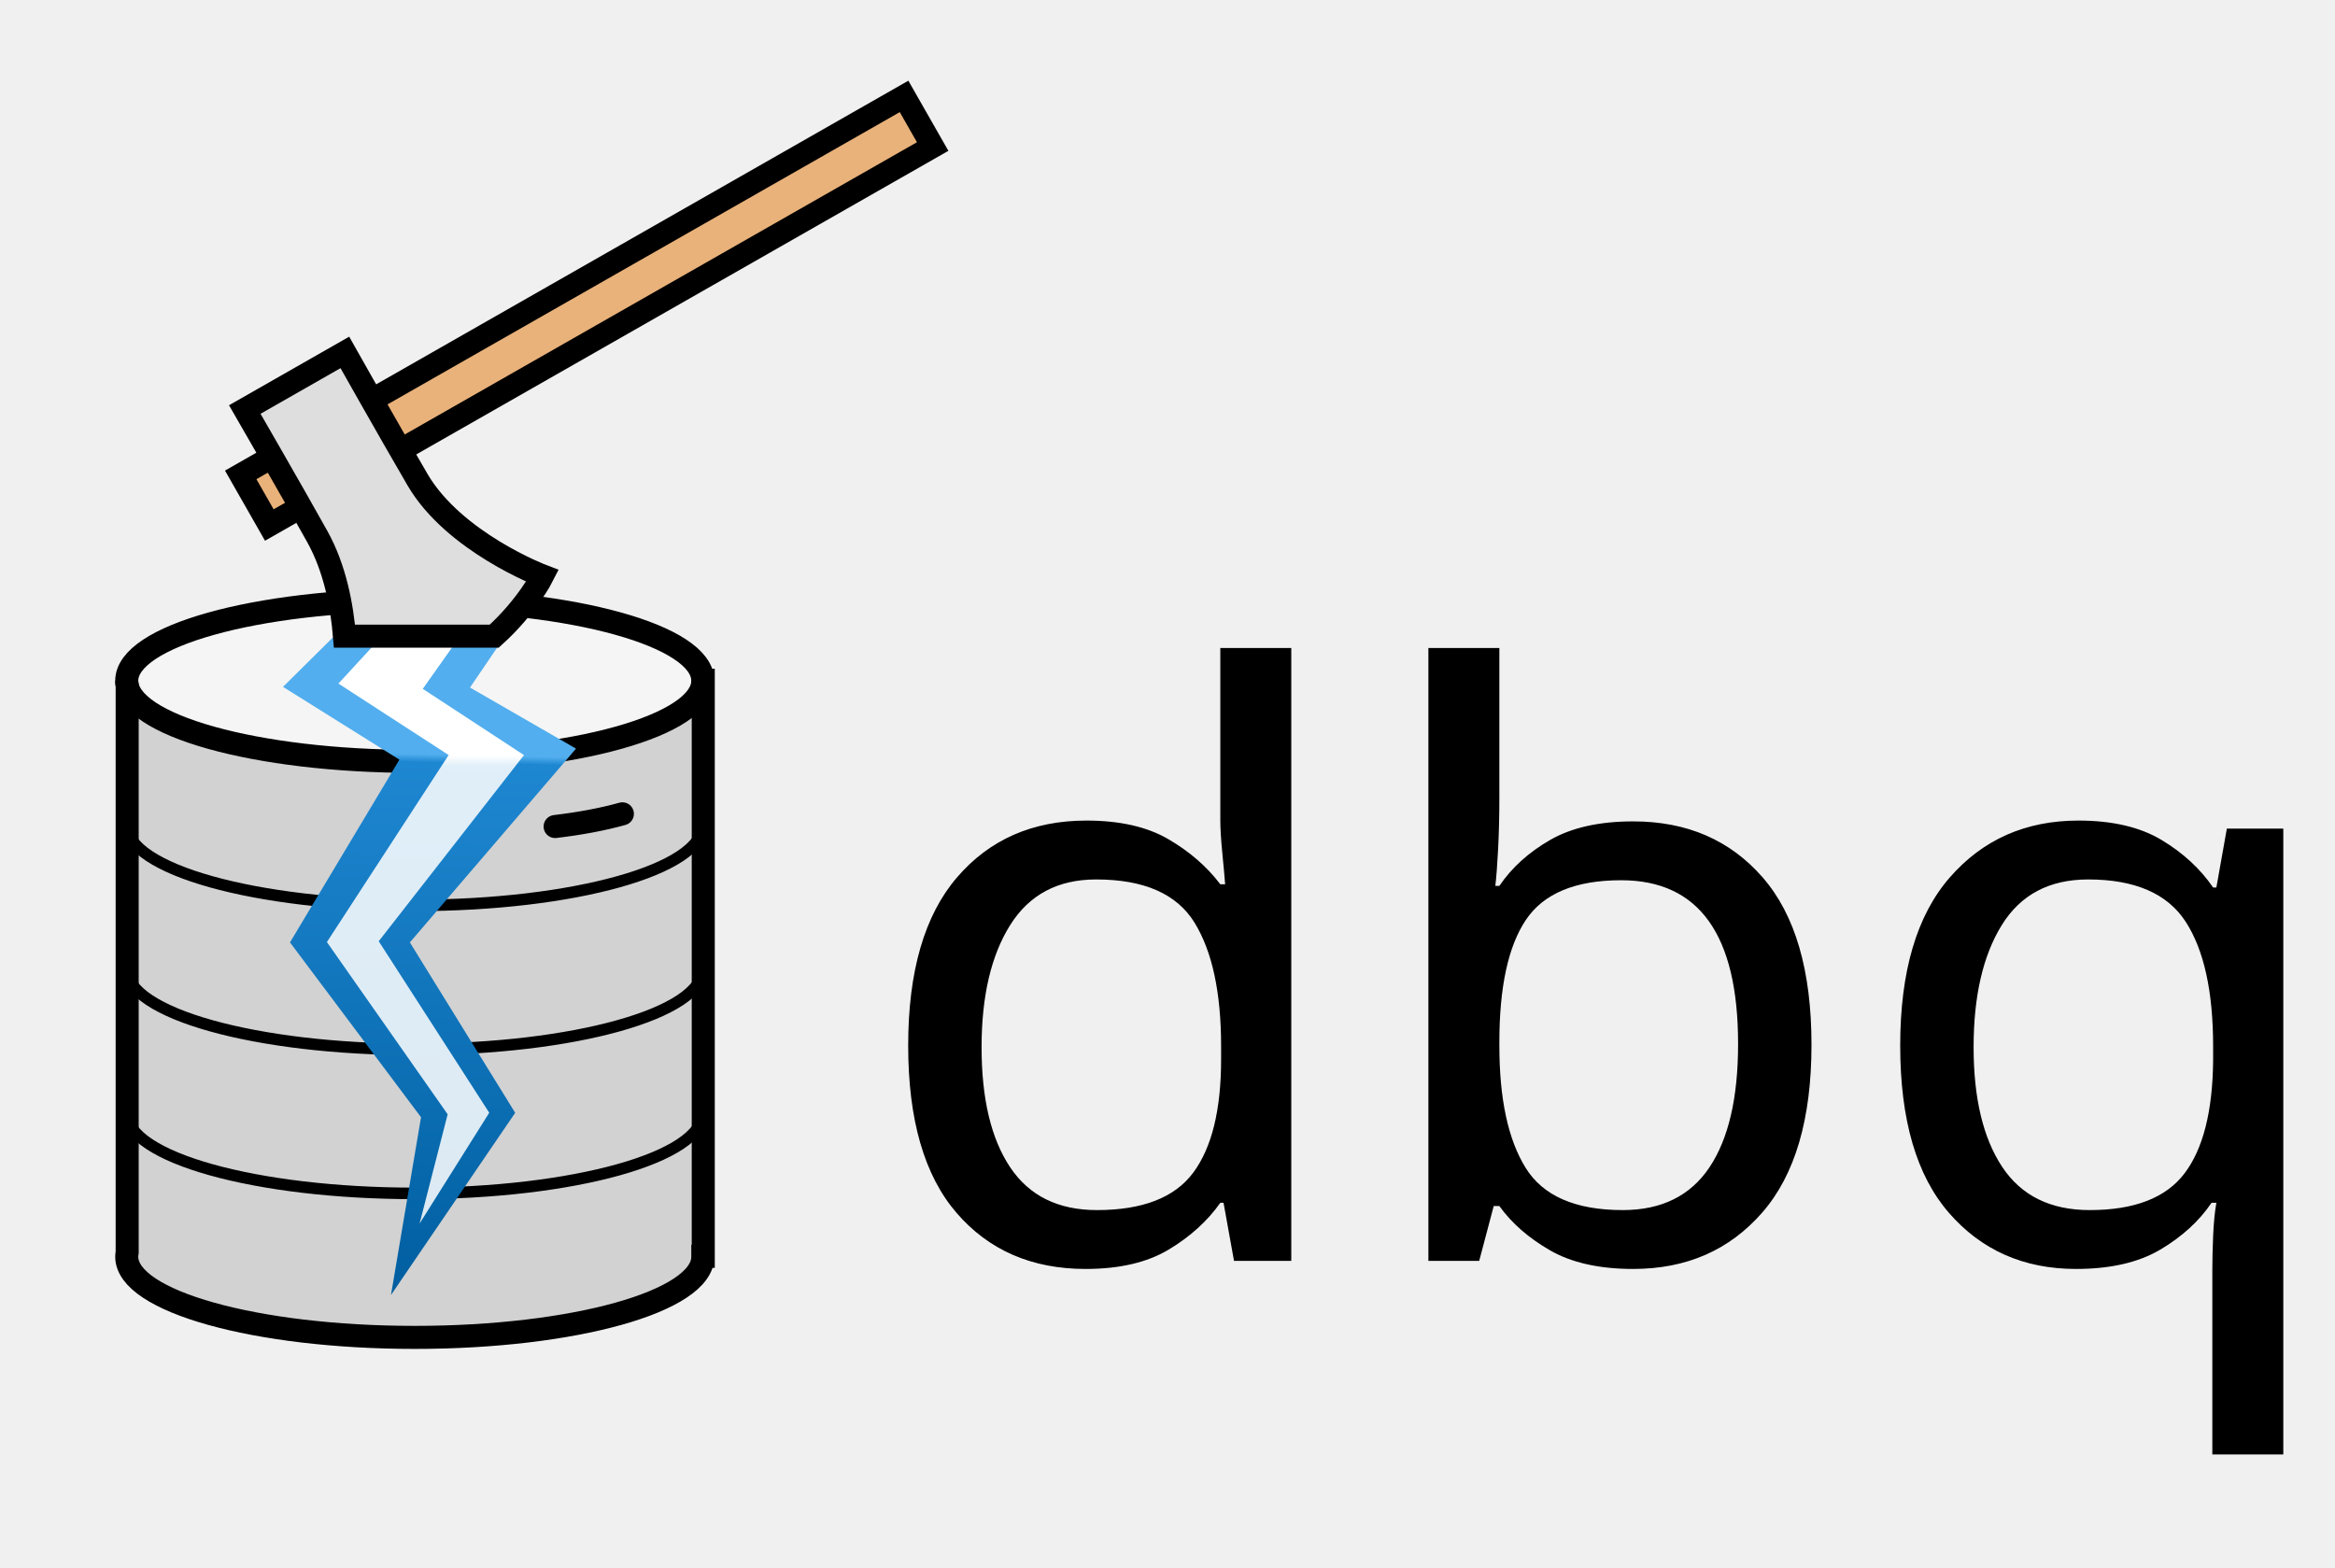
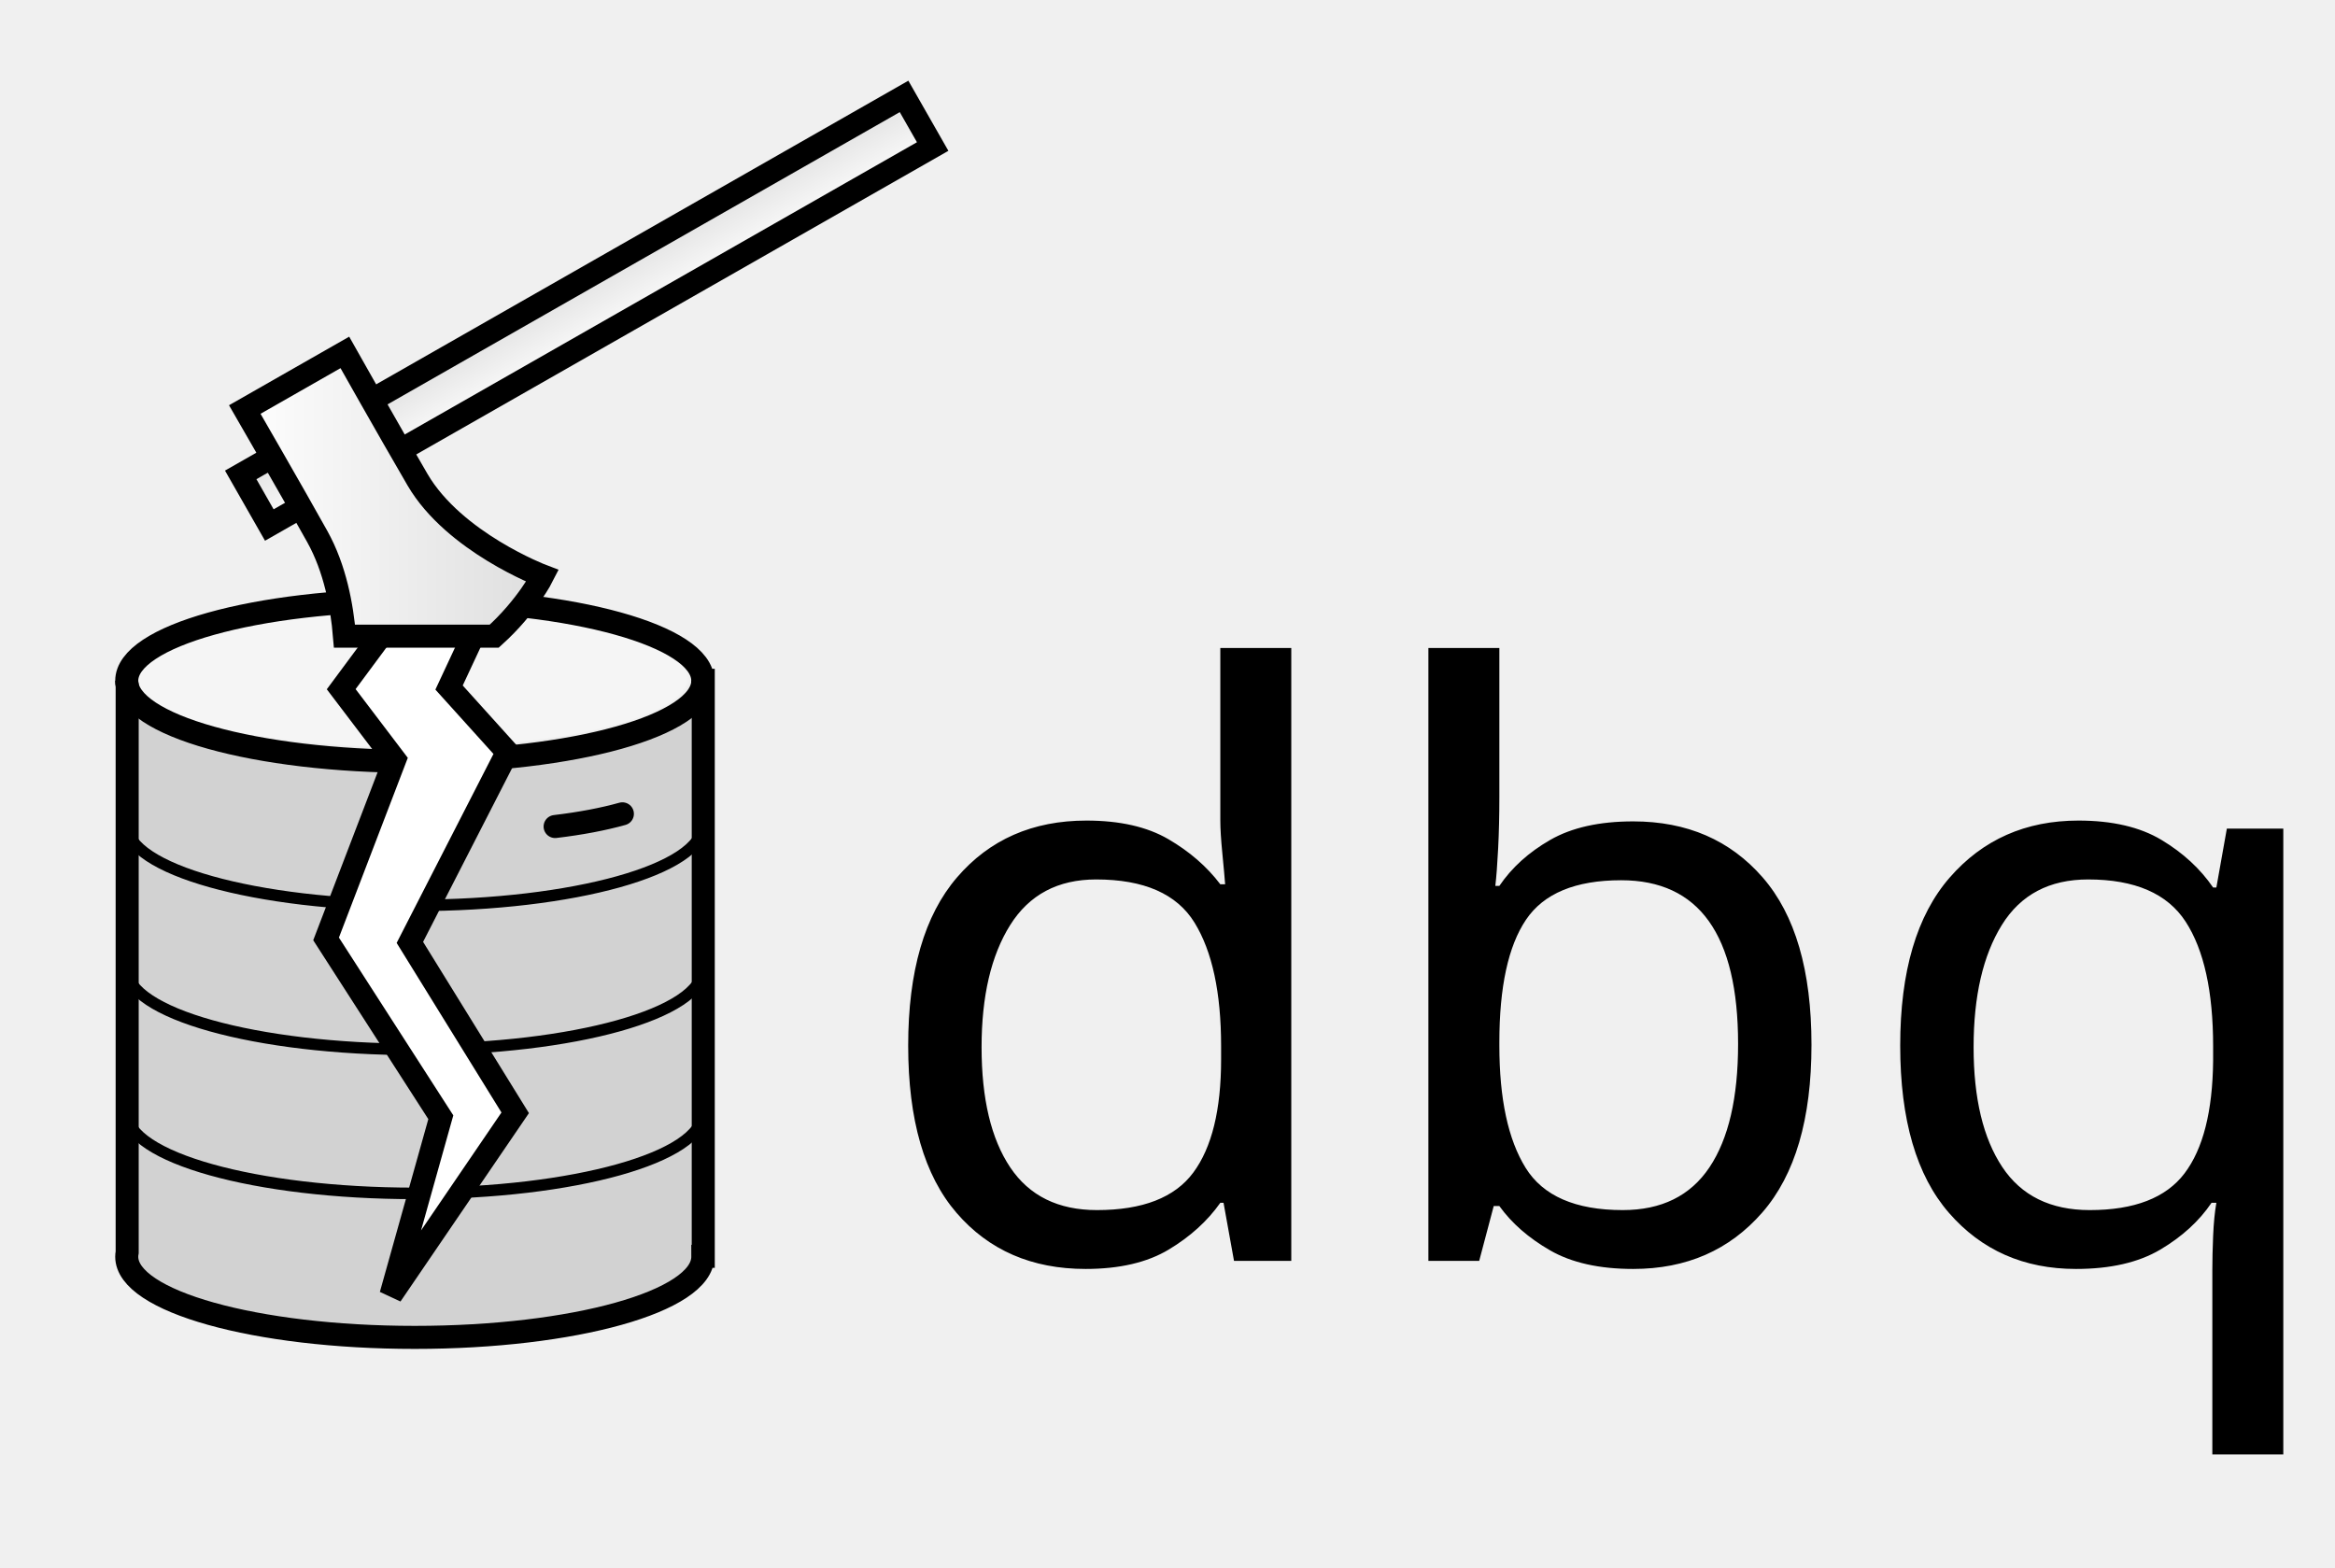
<svg xmlns="http://www.w3.org/2000/svg" xmlns:xlink="http://www.w3.org/1999/xlink" width="2026.606" height="1360.381" id="svg2" version="1.1">
  <defs id="defs4">
+     <linearGradient id="linearGradient3794">
+       <stop style="stop-color:#ffffff;stop-opacity:1;" offset="0" id="stop3796" />
+       <stop style="stop-color:#dddddd;stop-opacity:1;" offset="1" id="stop3798" />
+     </linearGradient>
    <linearGradient id="linearGradient4140">
      <stop style="stop-color:#f5f5f5;stop-opacity:1;" offset="0" id="stop4142" />
      <stop id="stop4148" offset="0.917" style="stop-color:#f5f5f5;stop-opacity:1;" />
      <stop style="stop-color:#d2d2d2;stop-opacity:1;" offset="1" id="stop4144" />
    </linearGradient>
-     <linearGradient id="linearGradient4128">
-       <stop style="stop-color:#52aeee;stop-opacity:1;" offset="0" id="stop4130" />
-       <stop id="stop4138" offset="0.169" style="stop-color:#52aeee;stop-opacity:1;" />
-       <stop id="stop4136" offset="0.181" style="stop-color:#1e87d1;stop-opacity:1;" />
-       <stop style="stop-color:#005ea0;stop-opacity:1;" offset="1" id="stop4132" />
-     </linearGradient>
-     <linearGradient id="linearGradient3818">
-       <stop style="stop-color:#f5bb6d;stop-opacity:1;" offset="0" id="stop3820" />
-       <stop id="stop3828" offset="0.182" style="stop-color:#f5bb6d;stop-opacity:1;" />
-       <stop id="stop3826" offset="0.201" style="stop-color:#f1a339;stop-opacity:1;" />
-       <stop style="stop-color:#eb8904;stop-opacity:1;" offset="1" id="stop3822" />
-     </linearGradient>
-     <linearGradient id="linearGradient3772">
-       <stop style="stop-color:#ffffff;stop-opacity:1;" offset="0" id="stop3774" />
-       <stop id="stop3782" offset="0.198" style="stop-color:#ffffff;stop-opacity:1;" />
-       <stop id="stop3780" offset="0.217" style="stop-color:#ffffff;stop-opacity:0.863;" />
-       <stop style="stop-color:#ffffff;stop-opacity:0.863;" offset="1" id="stop3776" />
-     </linearGradient>
-     <linearGradient xlink:href="#linearGradient3772" id="linearGradient3816" x1="383.562" y1="667.728" x2="385.922" y2="1168.764" gradientUnits="userSpaceOnUse" />
-     <linearGradient xlink:href="#linearGradient4128" id="linearGradient4134" x1="396.031" y1="669.655" x2="383.555" y2="1239.381" gradientUnits="userSpaceOnUse" />
-     <radialGradient xlink:href="#linearGradient4140" id="radialGradient4146" cx="500.188" cy="265.155" fx="500.188" fy="265.155" r="260.188" gradientTransform="matrix(1,0,0,0.3294327,0,155.5062)" gradientUnits="userSpaceOnUse" />
+     <linearGradient xlink:href="#linearGradient3794" id="linearGradient3824" x1="1361.969" y1="536.422" x2="1640.406" y2="536.422" gradientUnits="userSpaceOnUse" />
+     <linearGradient xlink:href="#linearGradient3794" id="linearGradient3832" x1="-755.339" y1="1510.264" x2="-685.242" y2="1510.264" gradientUnits="userSpaceOnUse" />
+     <radialGradient xlink:href="#linearGradient4140" id="radialGradient3840" cx="497.33" cy="318.734" fx="497.33" fy="318.734" r="260.188" gradientTransform="matrix(1,0,0,0.2528037,0,166.5658)" gradientUnits="userSpaceOnUse" />
  </defs>
  <g id="layer1" transform="translate(-26.09998,336.4054)" style="display:inline">
    <g id="g3997" transform="translate(-113.9,-47.87817)" style="fill:none">
-       <path transform="translate(0,52.36215)" id="rect2985" d="m 500,180 c -138.071,0 -250,31.34 -250,70 0,1.303 0.124,2.589 0.375,3.875 l 0,492.25 C 250.124,747.411 250,748.697 250,750 c 0,38.66 111.929,70 250,70 138.071,0 250,-31.34 250,-70 0,-0.125 -0.029,-0.25 -0.031,-0.375 l 0.406,0 0,-500 -0.406,0 C 749.247,211.138 637.624,180 500,180 z" style="color:#000000;fill:url(#radialGradient4146);fill-opacity:1;stroke:#000000;stroke-width:20;stroke-miterlimit:4;stroke-opacity:1;stroke-dasharray:none;stroke-dashoffset:0;marker:none;visibility:visible;display:inline;overflow:visible;enable-background:accumulate" />
+       <path transform="translate(0,52.36215)" id="rect2985" d="m 500,180 c -138.071,0 -250,31.34 -250,70 0,1.303 0.124,2.589 0.375,3.875 l 0,492.25 C 250.124,747.411 250,748.697 250,750 c 0,38.66 111.929,70 250,70 138.071,0 250,-31.34 250,-70 0,-0.125 -0.029,-0.25 -0.031,-0.375 l 0.406,0 0,-500 -0.406,0 C 749.247,211.138 637.624,180 500,180 z" style="color:#000000;fill:url(#radialGradient3840);fill-opacity:1;stroke:#000000;stroke-width:20;stroke-miterlimit:4;stroke-opacity:1;stroke-dasharray:none;stroke-dashoffset:0;marker:none;visibility:visible;display:inline;overflow:visible;enable-background:accumulate" />
      <path id="path3755" d="m 750,302.362 c 0,38.66 -111.929,70 -250,70 -138.071,0 -250,-31.34 -250,-70" style="color:#000000;fill:none;stroke:#000000;stroke-width:20;stroke-miterlimit:4;stroke-opacity:1;stroke-dasharray:none;marker:none;visibility:visible;display:inline;overflow:visible;enable-background:accumulate" />
      <path id="path3755-7" d="m 750,427.362 c 0,38.66 -111.929,70 -250,70 -138.071,0 -250,-31.34 -250,-70" style="color:#000000;fill:none;stroke:#000000;stroke-width:10;stroke-miterlimit:4;stroke-opacity:1;marker:none;visibility:visible;display:inline;overflow:visible;enable-background:accumulate" />
      <path id="path3755-4" d="m 750,552.362 c 0,38.66 -111.929,70 -250,70 -138.071,0 -250,-31.34 -250,-70" style="color:#000000;fill:none;stroke:#000000;stroke-width:10;stroke-miterlimit:4;stroke-opacity:1;marker:none;visibility:visible;display:inline;overflow:visible;enable-background:accumulate" />
      <path id="path3755-0" d="m 750,677.362 c 0,38.66 -111.929,70 -250,70 -138.071,0 -250,-31.34 -250,-70" style="color:#000000;fill:none;stroke:#000000;stroke-width:10;stroke-miterlimit:4;stroke-opacity:1;marker:none;visibility:visible;display:inline;overflow:visible;enable-background:accumulate" />
      <path id="path3755-9" d="m 680.185,417.897 c -16.619,4.653 -36.409,8.419 -58.384,11.022" style="color:#000000;fill:none;stroke:#000000;stroke-width:20;stroke-linecap:round;stroke-miterlimit:4;stroke-opacity:1;stroke-dasharray:none;marker:none;visibility:visible;display:inline;overflow:visible;enable-background:accumulate" />
    </g>
  </g>
-   <g id="layer4" transform="translate(-26.09998,-111.2324)">
-     <path style="fill:url(#linearGradient4134);fill-opacity:1;stroke:none;stroke-opacity:1;stroke-width:10;stroke-miterlimit:4;stroke-dasharray:none" d="m 318.054,661.573 -46.323,45.875 101.015,63.221 -94.954,158.594 113.729,151.768 -26.091,154.308 107.819,-158.161 -91.411,-147.916 144.199,-168.19 -92.003,-53.033 29.879,-43.942 z" id="path4123-1" />
-     <path style="fill:url(#linearGradient3816);fill-opacity:1;stroke:none" d="m 357.594,663.594 -37.773,40.998 95.669,62.038 -105.669,162.339 104.811,149.503 -24.345,94.811 60.443,-96.153 -95.921,-148.875 126.067,-161.589 -87.84,-57.492 32.52,-45.962 z" id="path4123" />
+   <g id="layer4" transform="translate(-26.09998,-111.2324)" style="display:inline">
+     <path style="fill:#ffffff;fill-opacity:1;stroke:#000000;stroke-width:20;stroke-miterlimit:4;stroke-opacity:1;stroke-dasharray:none" d="m 361.491,656.523 -39.252,52.946 46.467,61.201 -59.599,155.563 99.587,154.798 -43.263,154.308 107.819,-158.161 -91.411,-147.916 84.6,-165.16 -50.587,-56.063 23.818,-51.013 z" id="path4123-1" />
  </g>
  <g id="layer2" style="display:inline" transform="translate(-26.09998,388.7676)">
    <g id="g4118" transform="translate(-1133.411,3.857864)">
-       <rect transform="matrix(-0.4956224,-0.8685381,0.8685381,-0.4956224,0,0)" y="1178.822" x="-745.339" height="662.882" width="50.097" id="rect4004-1" style="color:#000000;fill:#e59748;fill-opacity:0.702;stroke:#000000;stroke-width:20;stroke-linecap:butt;stroke-miterlimit:4;stroke-opacity:1;stroke-dasharray:none;stroke-dashoffset:0;marker:none;visibility:visible;display:inline;overflow:visible;enable-background:accumulate" />
-       <path id="rect4006-7" transform="translate(0,-500)" d="m 1458.812,413.281 -86.844,49.562 c 0,0 42.398,73.369 63,110.406 15.304,27.514 21.357,60.041 23.531,86.312 l 130,0 c 28.705,-25.954 41.906,-52.25 41.906,-52.25 0,0 -76.812,-29.18 -108.562,-83.625 -25.224,-43.254 -63.031,-110.406 -63.031,-110.406 z" style="color:#000000;fill:#dedede;fill-opacity:1;stroke:#000000;stroke-width:20;stroke-linecap:butt;stroke-miterlimit:4;stroke-opacity:1;stroke-dashoffset:0;marker:none;visibility:visible;display:inline;overflow:visible;enable-background:accumulate" />
+       <rect transform="matrix(-0.4956224,-0.8685381,0.8685381,-0.4956224,0,0)" y="1178.822" x="-745.339" height="662.882" width="50.097" id="rect4004-1" style="color:#000000;fill:url(#linearGradient3832);fill-opacity:1.0;stroke:#000000;stroke-width:20;stroke-linecap:butt;stroke-miterlimit:4;stroke-opacity:1;stroke-dasharray:none;stroke-dashoffset:0;marker:none;visibility:visible;display:inline;overflow:visible;enable-background:accumulate" />
+       <path id="rect4006-7" transform="translate(0,-500)" d="m 1458.812,413.281 -86.844,49.562 c 0,0 42.398,73.369 63,110.406 15.304,27.514 21.357,60.041 23.531,86.312 l 130,0 c 28.705,-25.954 41.906,-52.25 41.906,-52.25 0,0 -76.812,-29.18 -108.562,-83.625 -25.224,-43.254 -63.031,-110.406 -63.031,-110.406 z" style="color:#000000;fill:url(#linearGradient3824);fill-opacity:1.0;stroke:#000000;stroke-width:20;stroke-linecap:butt;stroke-miterlimit:4;stroke-opacity:1;stroke-dashoffset:0;marker:none;visibility:visible;display:inline;overflow:visible;enable-background:accumulate" />
    </g>
  </g>
-   <g id="layer5" transform="translate(-26.09998,-111.2324)">
+   <g id="layer5" transform="translate(-26.09998,-111.2324)" style="display:inline">
    <text xml:space="preserve" style="font-size:700px;font-style:normal;font-variant:normal;font-weight:200;font-stretch:normal;text-align:start;line-height:125%;letter-spacing:0px;word-spacing:0px;writing-mode:lr-tb;text-anchor:start;fill:#000000;fill-opacity:1;stroke:none;font-family:Dosis;-inkscape-font-specification:Dosis Ultra-Light" x="775.835" y="1205.714" id="text4148">
-       <tspan id="tspan4150" x="775.835" y="1205.714">dbqf</tspan>
+       <tspan id="tspan4150" x="775.835" y="1205.714" style="fill-opacity:1;fill:#000000">dbqf</tspan>
    </text>
  </g>
-   <g id="layer3" style="display:none" transform="translate(-26.09998,-111.2324)">
-     <g id="g4009-2" transform="matrix(0.9999873,0.00504743,-0.00504743,0.9999873,88.05195,-23.84621)" style="fill:#ffffff;fill-opacity:1;display:inline">
-       <rect transform="translate(0,52.36215)" y="288.853" x="-424.264" height="500" width="50" id="rect4004-4" style="color:#000000;fill:#ffffff;fill-opacity:1;stroke:#000000;stroke-width:20;stroke-linecap:butt;stroke-miterlimit:4;stroke-opacity:1;stroke-dasharray:none;stroke-dashoffset:0;marker:none;visibility:visible;display:inline;overflow:visible;enable-background:accumulate" />
-       <path id="rect4006-5" d="m -437.506,241.327 c 42.378,0.463 127.143,0 127.143,0 l 0,100 c 0,0 -77.073,-0.471 -127.143,0 -63.024,0.592 -126.429,52.857 -126.429,52.857 0,0 -27.472,-41.227 -29.286,-99.286 -1.88,-60.19 26.429,-100 26.429,-100 0,0 64.175,45.717 129.286,46.429 z" style="color:#000000;fill:#ffffff;fill-opacity:1;stroke:#000000;stroke-width:20;stroke-linecap:butt;stroke-miterlimit:4;stroke-opacity:1;stroke-dashoffset:0;marker:none;visibility:visible;display:inline;overflow:visible;enable-background:accumulate" />
-     </g>
-   </g>
</svg>
